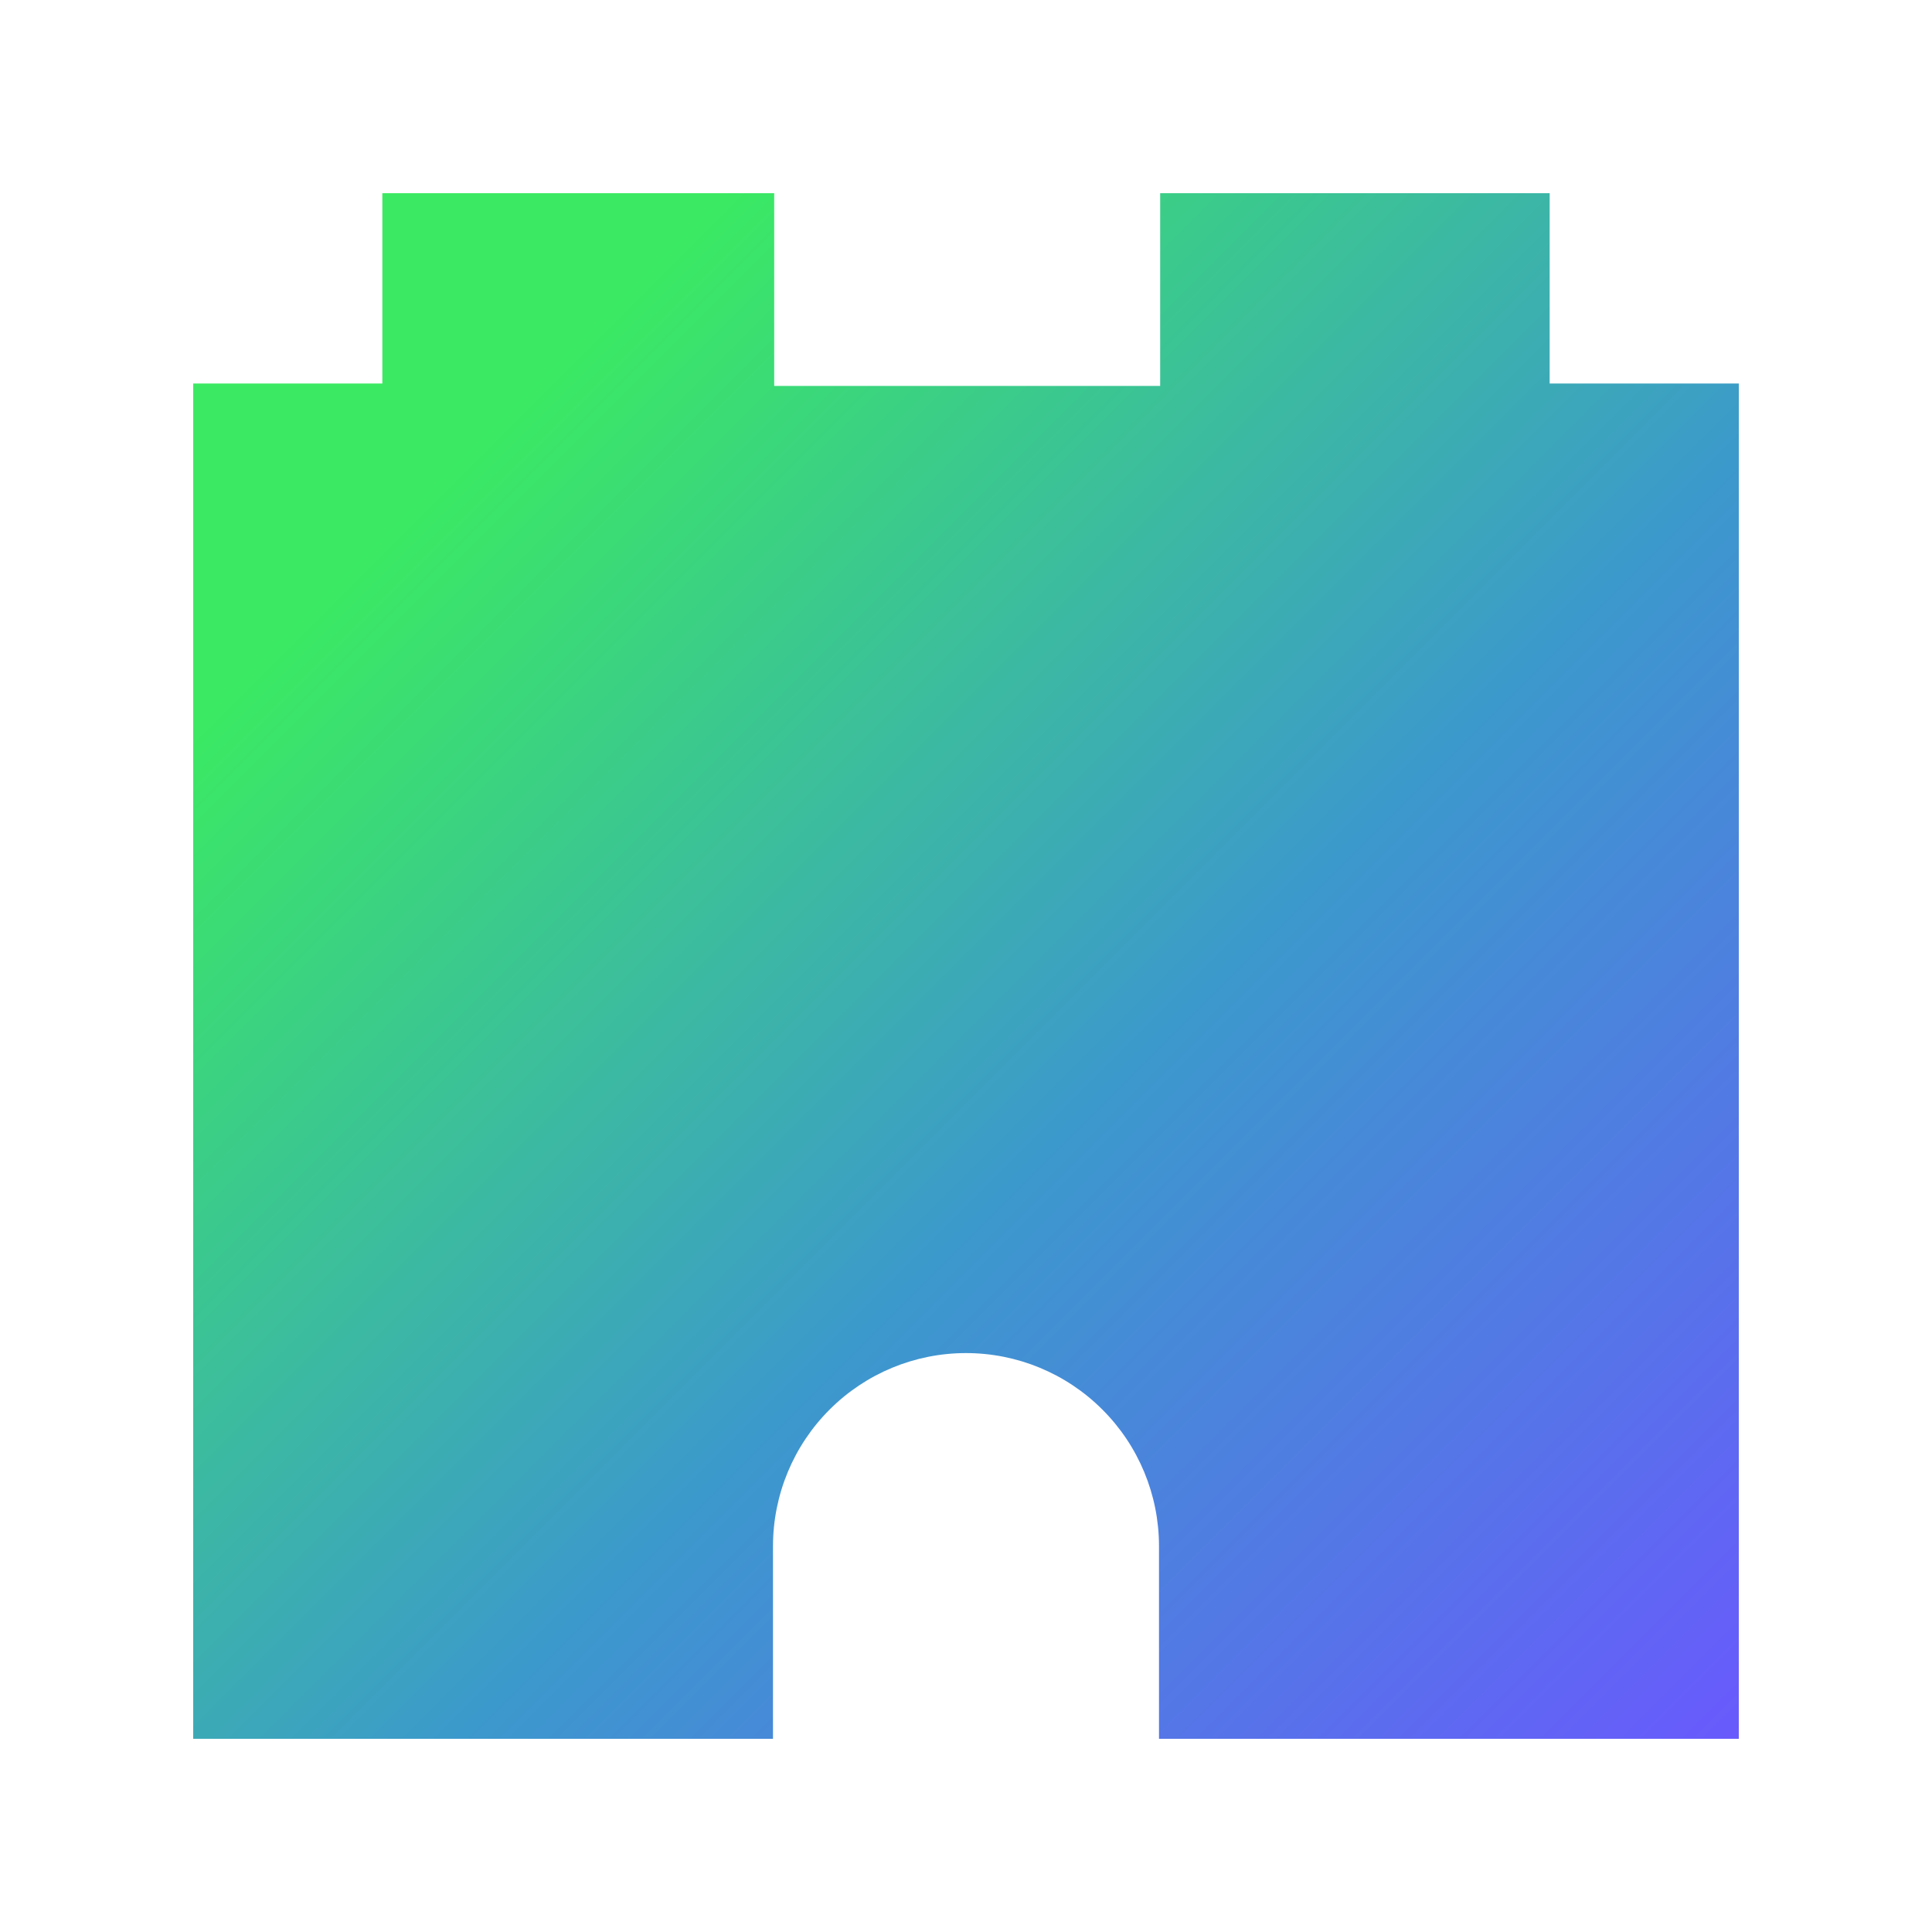
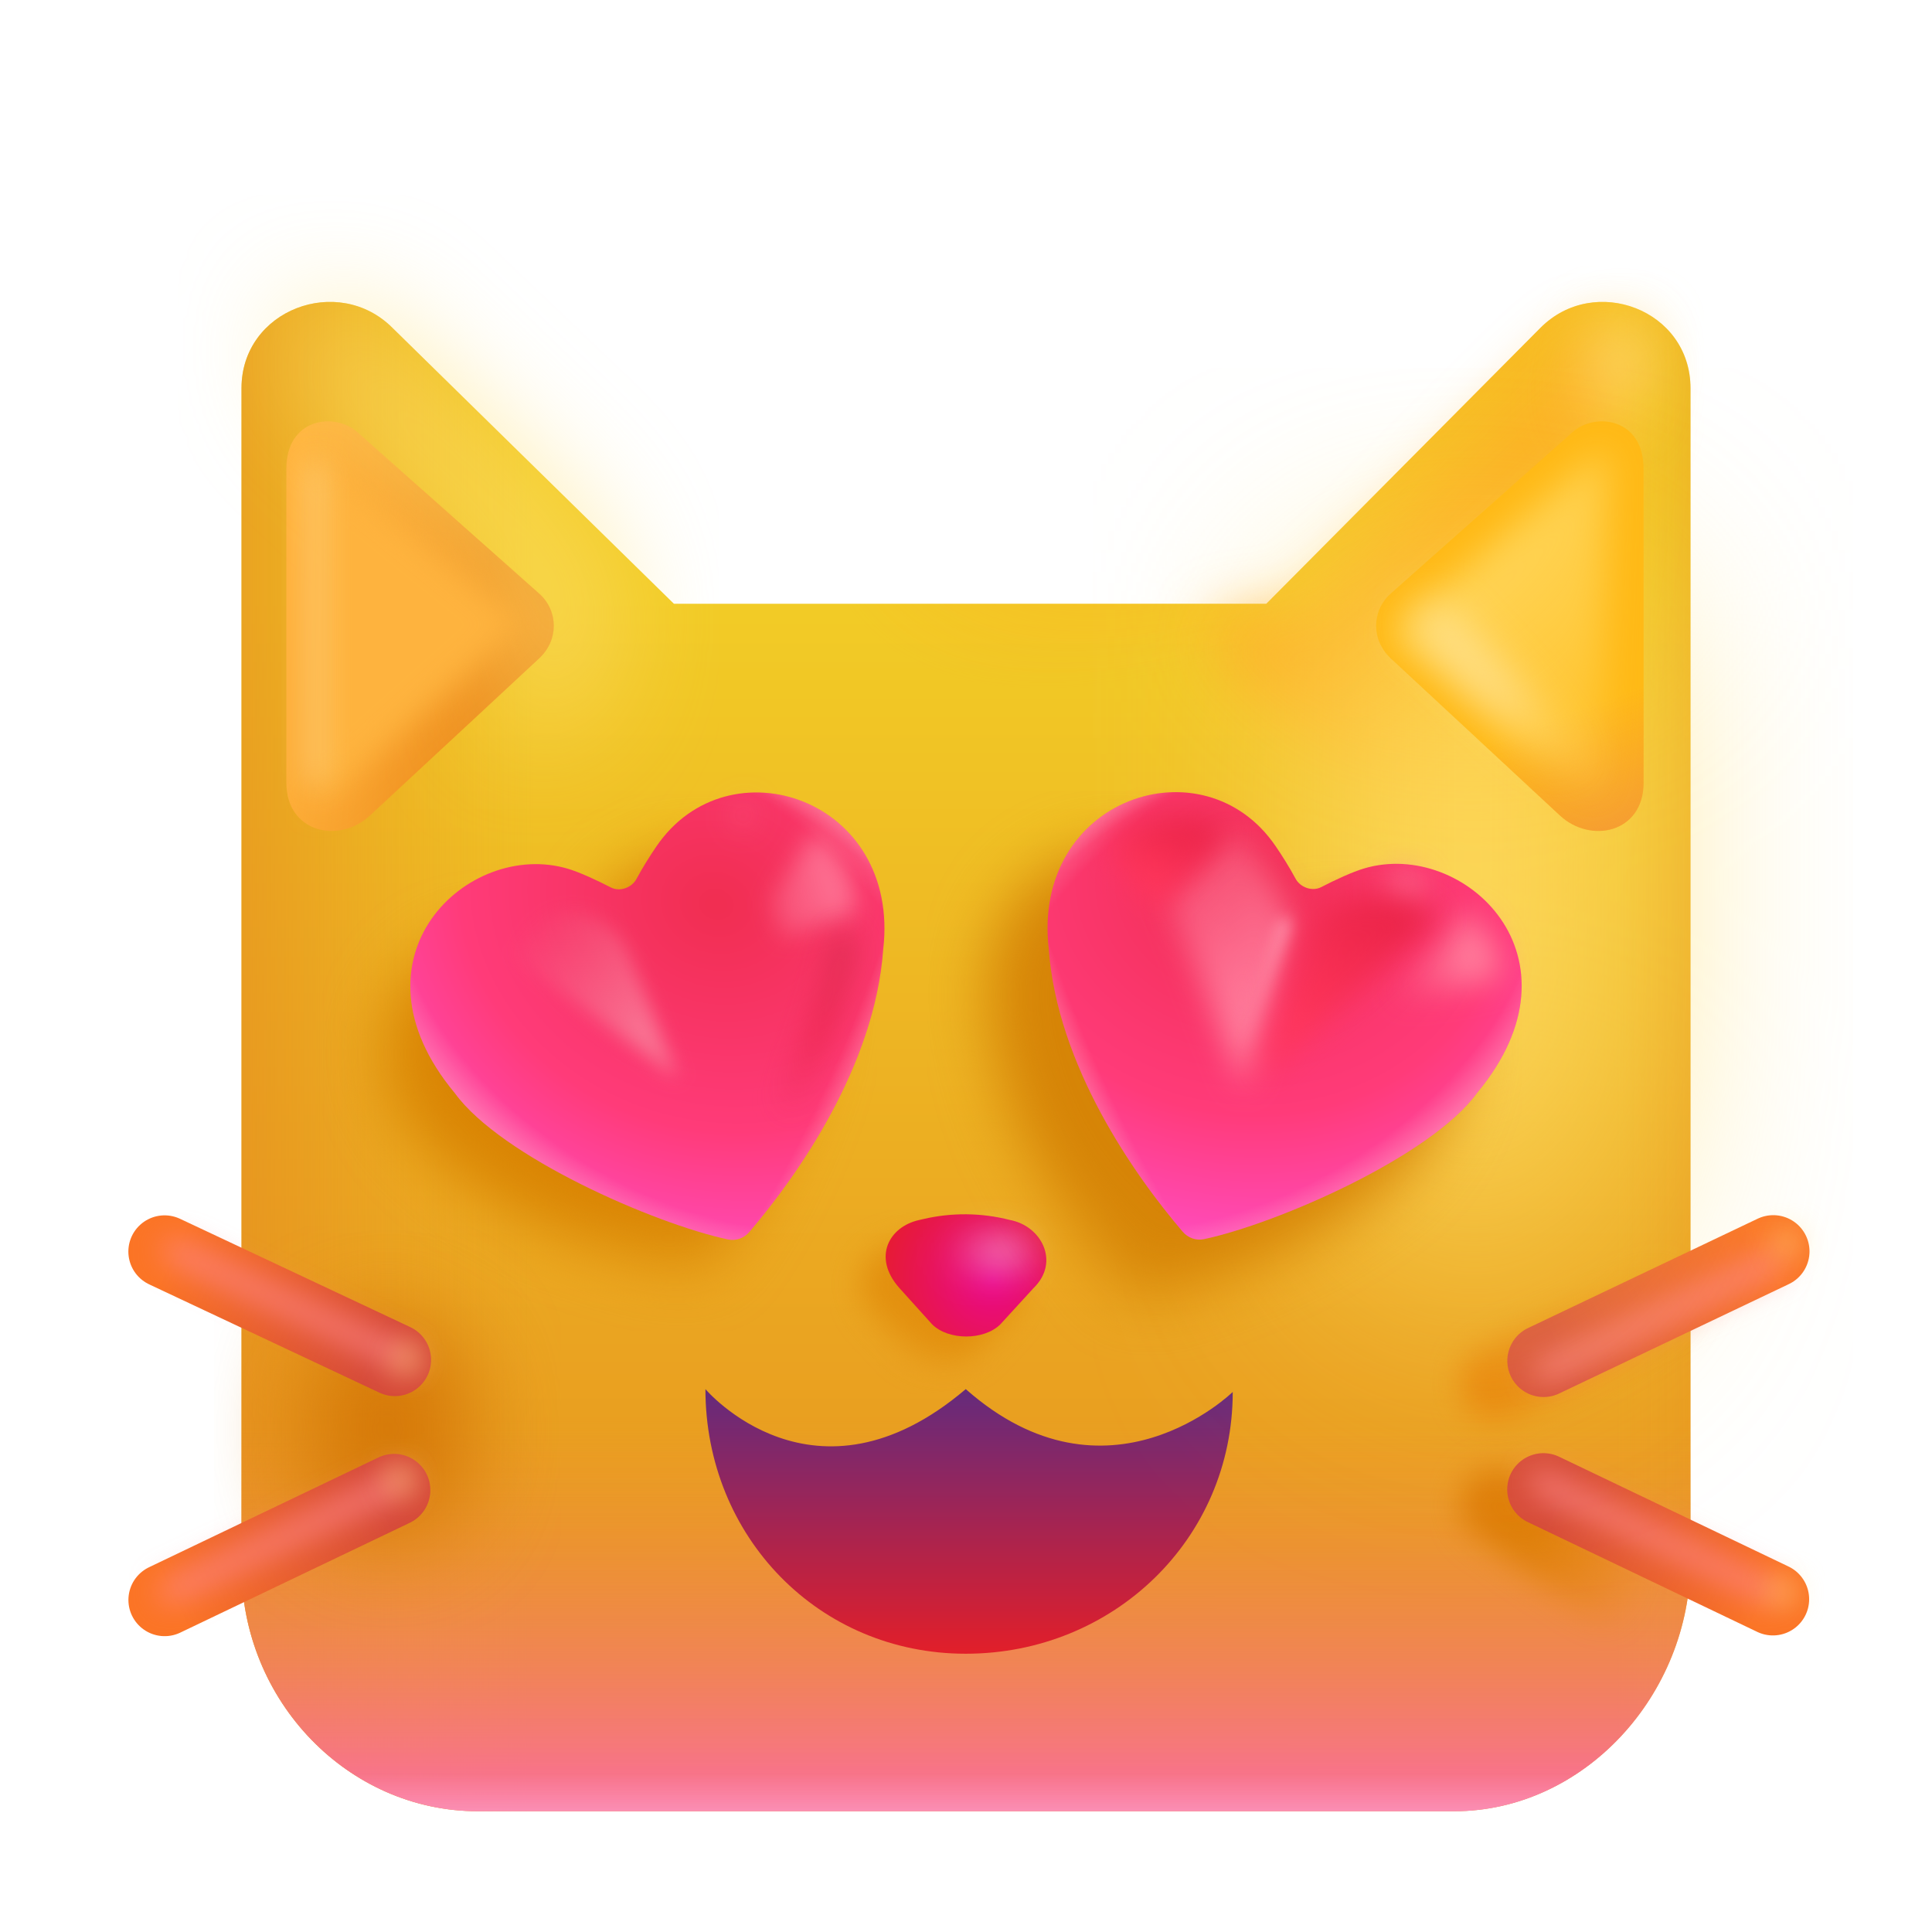
- <svg xmlns="http://www.w3.org/2000/svg" width="40" height="40" viewBox="0 0 40 40" fill="none">
-   <path d="M32.084 7.94V4H24.02V7.99H16.029V4H7.916V7.94H4V36H16.004V32.005C16.006 30.946 16.427 29.931 17.177 29.183C17.926 28.434 18.941 28.014 20 28.014C21.059 28.014 22.074 28.434 22.823 29.183C23.573 29.931 23.994 30.946 23.996 32.005V36H36V7.94H32.084Z" fill="url(#paint0_linear)" />
+ <svg xmlns="http://www.w3.org/2000/svg" width="32" height="32" viewBox="0 0 32 32" fill="none">
+   <path d="M4 25.942C4 28.174 5.763 30 7.918 30H24.082C26.237 30 28 28.073 28 25.841V6.43C28 5.13 26.41 4.53 25.515 5.43L20.974 10H11.162L6.5 5.43C5.6 4.53 4 5.13 4 6.43V25.942Z" fill="url(#paint0_linear_6898_5229)" />
+   <path d="M4 25.942C4 28.174 5.763 30 7.918 30H24.082C26.237 30 28 28.073 28 25.841V6.43C28 5.13 26.41 4.53 25.515 5.43L20.974 10H11.162L6.5 5.43C5.6 4.53 4 5.13 4 6.43V25.942Z" fill="url(#paint1_linear_6898_5229)" />
+   <path d="M4 25.942C4 28.174 5.763 30 7.918 30H24.082C26.237 30 28 28.073 28 25.841V6.43C28 5.13 26.41 4.53 25.515 5.43L20.974 10H11.162L6.5 5.43C5.6 4.53 4 5.13 4 6.43V25.942Z" fill="url(#paint2_linear_6898_5229)" />
+   <path d="M4 25.942C4 28.174 5.763 30 7.918 30H24.082C26.237 30 28 28.073 28 25.841V6.43C28 5.13 26.41 4.53 25.515 5.43L20.974 10H11.162L6.5 5.43C5.6 4.53 4 5.13 4 6.43V25.942Z" fill="url(#paint3_linear_6898_5229)" />
+   <path d="M4 25.942C4 28.174 5.763 30 7.918 30H24.082C26.237 30 28 28.073 28 25.841V6.43C28 5.13 26.41 4.53 25.515 5.43L20.974 10H11.162L6.5 5.43C5.6 4.53 4 5.13 4 6.43V25.942Z" fill="url(#paint4_linear_6898_5229)" />
+   <path d="M4 25.942C4 28.174 5.763 30 7.918 30H24.082C26.237 30 28 28.073 28 25.841V6.43C28 5.13 26.41 4.53 25.515 5.43L20.974 10H11.162L6.5 5.43C5.6 4.53 4 5.13 4 6.43V25.942Z" fill="url(#paint5_radial_6898_5229)" />
+   <g filter="url(#filter0_f_6898_5229)">
+     <rect x="5.054" y="21.82" width="2.727" height="3.698" rx="1.363" fill="#D67908" />
+   </g>
+   <g filter="url(#filter1_f_6898_5229)">
+     <path d="M20.751 10.201C17.767 10.308 25.977 15.154 25.977 15.154L27.102 6.092C27.157 5.631 26.738 5.138 25.852 5.961C25.852 5.961 22.026 9.729 21.839 9.913C21.652 10.097 21.431 10.162 21.137 10.201C20.988 10.22 20.901 10.195 20.751 10.201Z" fill="url(#paint6_linear_6898_5229)" />
+   </g>
+   <path d="M6.133 13.503L8.933 10.903C9.253 10.603 9.253 10.123 8.933 9.833L5.918 7.156C5.535 6.82 4.743 6.93 4.743 7.763V12.963C4.743 13.797 5.623 13.983 6.133 13.503Z" fill="url(#paint7_linear_6898_5229)" />
+   <g filter="url(#filter2_f_6898_5229)">
+     <path d="M26.491 5.652C26.549 5.508 26.688 5.414 26.843 5.414C27.053 5.414 27.223 5.584 27.223 5.794V8.039L25.805 7.352L26.491 5.652Z" fill="url(#paint8_linear_6898_5229)" />
+   </g>
+   <g filter="url(#filter3_f_6898_5229)">
+     <path d="M5.446 5.727L8.821 8.946C9.575 9.665 9.589 10.865 8.852 11.602V11.602" stroke="#FFDF70" stroke-linecap="round" />
+   </g>
+   <g filter="url(#filter4_f_6898_5229)">
+     <path d="M14.805 20.65L14.87 20.635C15.343 20.525 15.837 20.53 16.308 20.65C16.829 20.748 17.14 21.346 16.7 21.776L16.149 22.377C15.879 22.647 15.286 22.647 15.016 22.377L14.473 21.776C14.024 21.268 14.305 20.76 14.805 20.65Z" fill="url(#paint9_linear_6898_5229)" />
+   </g>
+   <path d="M15.226 20.207L15.291 20.192C15.764 20.081 16.258 20.086 16.729 20.207C17.25 20.305 17.561 20.902 17.121 21.332L16.57 21.934C16.3 22.204 15.707 22.204 15.438 21.934L14.895 21.332C14.445 20.824 14.726 20.316 15.226 20.207Z" fill="url(#paint10_radial_6898_5229)" />
+   <g filter="url(#filter5_f_6898_5229)">
+     <ellipse cx="16.27" cy="20.741" rx="0.762" ry="0.274" fill="url(#paint11_linear_6898_5229)" />
+   </g>
+   <g filter="url(#filter6_f_6898_5229)">
+     <path d="M24.785 22.892L28.59 21.08" stroke="url(#paint12_linear_6898_5229)" stroke-width="1.2" stroke-miterlimit="10" stroke-linecap="round" />
+   </g>
+   <g filter="url(#filter7_f_6898_5229)">
+     <path d="M24.785 24.924L26.712 26.289" stroke="url(#paint13_linear_6898_5229)" stroke-width="1.2" stroke-miterlimit="10" stroke-linecap="round" />
+   </g>
+   <path d="M25.566 22.539L29.371 20.727" stroke="url(#paint14_linear_6898_5229)" stroke-width="1.2" stroke-miterlimit="10" stroke-linecap="round" />
+   <g filter="url(#filter8_f_6898_5229)">
+     <path d="M25.566 22.711L29.371 20.898" stroke="#FF8485" stroke-width="0.3" stroke-miterlimit="10" stroke-linecap="round" />
+   </g>
+   <g filter="url(#filter9_f_6898_5229)">
+     <ellipse cx="29.606" cy="20.581" rx="0.184" ry="0.166" transform="rotate(-22.7455 29.6059 20.5806)" fill="#FFDD86" />
+   </g>
+   <path d="M25.564 24.669L29.365 26.488" stroke="url(#paint15_linear_6898_5229)" stroke-width="1.2" stroke-miterlimit="10" stroke-linecap="round" />
+   <g filter="url(#filter10_f_6898_5229)">
+     <path d="M25.498 24.549L29.3 26.368" stroke="#FF8485" stroke-width="0.3" stroke-miterlimit="10" stroke-linecap="round" />
+   </g>
+   <g filter="url(#filter11_f_6898_5229)">
+     <ellipse cx="29.54" cy="26.368" rx="0.184" ry="0.166" transform="rotate(28.2981 29.5404 26.3682)" fill="#FFDD86" />
+   </g>
+   <path d="M6.528 24.681L2.727 26.5" stroke="url(#paint16_linear_6898_5229)" stroke-width="1.2" stroke-miterlimit="10" stroke-linecap="round" />
+   <g filter="url(#filter12_f_6898_5229)">
+     <path d="M6.593 24.561L2.792 26.38" stroke="#FF8485" stroke-width="0.3" stroke-miterlimit="10" stroke-linecap="round" />
+   </g>
+   <g filter="url(#filter13_f_6898_5229)">
+     <ellipse rx="0.184" ry="0.166" transform="matrix(-0.942776 -0.333427 -0.333427 0.942776 6.64614 24.5049)" fill="#FFDD86" />
+   </g>
+   <path d="M6.54 22.524L2.726 20.73" stroke="url(#paint17_linear_6898_5229)" stroke-width="1.2" stroke-miterlimit="10" stroke-linecap="round" />
+   <g filter="url(#filter14_f_6898_5229)">
+     <path d="M6.674 22.499L2.86 20.705" stroke="#FF8485" stroke-width="0.3" stroke-miterlimit="10" stroke-linecap="round" />
+   </g>
+   <g filter="url(#filter15_f_6898_5229)">
+     <ellipse rx="0.184" ry="0.166" transform="matrix(-0.338111 -0.941106 -0.941106 0.338111 6.75078 22.5043)" fill="#FFDD86" />
+   </g>
+   <path d="M20.418 23.055C20.418 25.495 18.436 27.391 15.996 27.391C13.556 27.391 11.684 25.448 11.684 23.008C11.684 23.008 13.488 25.141 15.996 23.008C18.348 25.086 20.418 23.055 20.418 23.055Z" fill="url(#paint18_linear_6898_5229)" />
+   <g filter="url(#filter16_f_6898_5229)">
+     <rect x="22.102" y="10.102" width="4.585" height="14.186" fill="url(#paint19_linear_6898_5229)" />
+   </g>
+   <path d="M25.833 13.503L23.033 10.903C22.713 10.603 22.713 10.123 23.033 9.833L26.048 7.156C26.43 6.82 27.223 6.93 27.223 7.763V12.963C27.223 13.797 26.343 13.983 25.833 13.503Z" fill="#FFB915" />
+   <path d="M25.833 13.503L23.033 10.903C22.713 10.603 22.713 10.123 23.033 9.833L26.048 7.156C26.43 6.82 27.223 6.93 27.223 7.763V12.963C27.223 13.797 26.343 13.983 25.833 13.503Z" fill="url(#paint20_linear_6898_5229)" />
+   <g filter="url(#filter17_f_6898_5229)">
+     <path d="M26.634 7.367L23.009 10.492L26.555 13.305L26.634 7.367Z" fill="url(#paint21_radial_6898_5229)" />
+   </g>
+   <g filter="url(#filter18_f_6898_5229)">
+     <path d="M23.727 10.289L26.259 13.023" stroke="url(#paint22_linear_6898_5229)" stroke-width="0.5" stroke-linecap="round" />
+   </g>
+   <g filter="url(#filter19_f_6898_5229)">
+     <path d="M5.223 7.499V13.407L8.692 10.318L5.223 7.499Z" fill="#FEB33E" />
+   </g>
+   <g filter="url(#filter20_f_6898_5229)">
+     <path d="M5.223 7.727V12.914" stroke="#FFE7A3" stroke-width="0.15" stroke-linecap="round" />
+   </g>
+   <g filter="url(#filter21_f_6898_5229)">
+     <ellipse cx="21.539" cy="19.367" rx="0.164" ry="0.227" fill="#715167" />
+   </g>
+   <g filter="url(#filter22_f_6898_5229)">
+     <path d="M18.942 21.524C18.811 21.552 18.677 21.503 18.589 21.401C17.789 20.465 16.511 18.648 16.371 16.719C16.082 14.227 18.934 13.258 20.129 15.016C20.232 15.166 20.359 15.368 20.457 15.551C20.535 15.699 20.734 15.77 20.882 15.694C21.114 15.574 21.403 15.44 21.598 15.383C23.248 14.895 25.34 16.852 23.465 19.102C22.7 20.154 20.167 21.262 18.942 21.524Z" fill="url(#paint23_linear_6898_5229)" />
+   </g>
+   <g filter="url(#filter23_f_6898_5229)">
+     <path d="M11.787 20.893C11.705 21 11.571 21.049 11.438 21.027C10.312 20.843 8.34 20.323 7.097 19.054C5.406 17.47 6.838 15.085 8.729 15.611C8.884 15.653 9.083 15.716 9.256 15.783C9.412 15.844 9.61 15.77 9.674 15.616C9.765 15.398 9.884 15.144 9.984 14.993C10.856 13.665 13.498 13.795 13.519 16.5C13.607 17.692 12.495 19.968 11.787 20.893Z" fill="url(#paint24_linear_6898_5229)" />
+   </g>
+   <path d="M19.942 20.524C19.811 20.552 19.677 20.503 19.589 20.401C18.789 19.465 17.511 17.648 17.371 15.719C17.082 13.227 19.934 12.258 21.129 14.016C21.232 14.166 21.359 14.368 21.457 14.551C21.535 14.699 21.734 14.77 21.882 14.694C22.114 14.574 22.403 14.44 22.598 14.383C24.248 13.895 26.34 15.852 24.465 18.102C23.7 19.154 21.167 20.262 19.942 20.524Z" fill="url(#paint25_radial_6898_5229)" />
+   <path d="M19.942 20.524C19.811 20.552 19.677 20.503 19.589 20.401C18.789 19.465 17.511 17.648 17.371 15.719C17.082 13.227 19.934 12.258 21.129 14.016C21.232 14.166 21.359 14.368 21.457 14.551C21.535 14.699 21.734 14.77 21.882 14.694C22.114 14.574 22.403 14.44 22.598 14.383C24.248 13.895 26.34 15.852 24.465 18.102C23.7 19.154 21.167 20.262 19.942 20.524Z" fill="url(#paint26_radial_6898_5229)" />
+   <path d="M19.942 20.524C19.811 20.552 19.677 20.503 19.589 20.401C18.789 19.465 17.511 17.648 17.371 15.719C17.082 13.227 19.934 12.258 21.129 14.016C21.232 14.166 21.359 14.368 21.457 14.551C21.535 14.699 21.734 14.77 21.882 14.694C22.114 14.574 22.403 14.44 22.598 14.383C24.248 13.895 26.34 15.852 24.465 18.102C23.7 19.154 21.167 20.262 19.942 20.524Z" fill="url(#paint27_radial_6898_5229)" />
+   <path d="M19.942 20.524C19.811 20.552 19.677 20.503 19.589 20.401C18.789 19.465 17.511 17.648 17.371 15.719C17.082 13.227 19.934 12.258 21.129 14.016C21.232 14.166 21.359 14.368 21.457 14.551C21.535 14.699 21.734 14.77 21.882 14.694C22.114 14.574 22.403 14.44 22.598 14.383C24.248 13.895 26.34 15.852 24.465 18.102C23.7 19.154 21.167 20.262 19.942 20.524Z" fill="url(#paint28_radial_6898_5229)" />
+   <g filter="url(#filter24_f_6898_5229)">
+     <path d="M20.613 18.031L21.379 15.375C21.254 14.797 20.785 14.031 20.348 13.797L19.332 14.906L20.613 18.031Z" fill="url(#paint29_linear_6898_5229)" />
+   </g>
+   <g filter="url(#filter25_f_6898_5229)">
+     <path d="M22.879 16.633L24.293 15.117C24.706 15.417 24.863 15.93 24.863 16.172L22.879 16.633Z" fill="url(#paint30_linear_6898_5229)" />
+   </g>
+   <g filter="url(#filter26_f_6898_5229)">
+     <ellipse cx="23.16" cy="14.695" rx="0.383" ry="0.246" fill="url(#paint31_linear_6898_5229)" />
+   </g>
+   <g filter="url(#filter27_f_6898_5229)">
+     <path d="M21.277 15.312L20.629 17.234" stroke="url(#paint32_linear_6898_5229)" stroke-width="0.2" stroke-linecap="round" />
+   </g>
+   <g filter="url(#filter28_f_6898_5229)">
+     <path d="M21.817 15.172L20.832 17.906L23.863 15.172C22.851 14.584 22.077 14.927 21.817 15.172Z" fill="url(#paint33_linear_6898_5229)" />
+   </g>
+   <g filter="url(#filter29_f_6898_5229)">
+     <path d="M20.34 13.797L19.113 15.062L18.379 14.047C19.051 13.273 20.085 13.594 20.34 13.797Z" fill="url(#paint34_linear_6898_5229)" />
+   </g>
+   <path d="M12.058 20.529C12.19 20.557 12.323 20.508 12.411 20.406C13.211 19.47 14.489 17.653 14.629 15.724C14.918 13.232 12.066 12.263 10.871 14.021C10.768 14.171 10.641 14.373 10.543 14.556C10.465 14.704 10.266 14.775 10.118 14.699C9.886 14.579 9.597 14.445 9.402 14.388C7.752 13.9 5.66 15.857 7.535 18.107C8.3 19.159 10.833 20.267 12.058 20.529Z" fill="url(#paint35_radial_6898_5229)" />
+   <path d="M12.058 20.529C12.19 20.557 12.323 20.508 12.411 20.406C13.211 19.47 14.489 17.653 14.629 15.724C14.918 13.232 12.066 12.263 10.871 14.021C10.768 14.171 10.641 14.373 10.543 14.556C10.465 14.704 10.266 14.775 10.118 14.699C9.886 14.579 9.597 14.445 9.402 14.388C7.752 13.9 5.66 15.857 7.535 18.107C8.3 19.159 10.833 20.267 12.058 20.529Z" fill="url(#paint36_radial_6898_5229)" />
+   <path d="M12.058 20.529C12.19 20.557 12.323 20.508 12.411 20.406C13.211 19.47 14.489 17.653 14.629 15.724C14.918 13.232 12.066 12.263 10.871 14.021C10.768 14.171 10.641 14.373 10.543 14.556C10.465 14.704 10.266 14.775 10.118 14.699C9.886 14.579 9.597 14.445 9.402 14.388C7.752 13.9 5.66 15.857 7.535 18.107C8.3 19.159 10.833 20.267 12.058 20.529Z" fill="url(#paint37_radial_6898_5229)" />
+   <path d="M12.058 20.529C12.19 20.557 12.323 20.508 12.411 20.406C13.211 19.47 14.489 17.653 14.629 15.724C14.918 13.232 12.066 12.263 10.871 14.021C10.768 14.171 10.641 14.373 10.543 14.556C10.465 14.704 10.266 14.775 10.118 14.699C9.886 14.579 9.597 14.445 9.402 14.388C7.752 13.9 5.66 15.857 7.535 18.107C8.3 19.159 10.833 20.267 12.058 20.529Z" fill="url(#paint38_radial_6898_5229)" />
+   <g filter="url(#filter30_f_6898_5229)">
+     <ellipse rx="0.383" ry="0.246" transform="matrix(-0.997701 -0.0677696 -0.0677696 0.997701 12.5583 13.5306)" fill="url(#paint39_linear_6898_5229)" />
+   </g>
+   <g filter="url(#filter31_f_6898_5229)">
+     <path d="M12.762 14.93L13.481 13.789C13.871 14.055 14.153 14.539 14.153 15.117L12.965 15.539L12.762 14.93Z" fill="url(#paint40_linear_6898_5229)" />
+   </g>
+   <g filter="url(#filter32_f_6898_5229)">
+     <path d="M10.418 15.82L11.231 17.867L8.496 15.82C9.106 14.555 10.231 15.211 10.418 15.82Z" fill="url(#paint41_linear_6898_5229)" />
+   </g>
+   <g filter="url(#filter33_f_6898_5229)">
+     <path d="M13.981 15.586C13.918 16.128 13.531 17.62 12.481 19.258" stroke="url(#paint42_linear_6898_5229)" stroke-width="0.25" stroke-linecap="round" />
+   </g>
  <defs>
-     <linearGradient id="paint0_linear" x1="2.942" y1="4.9" x2="37.777" y2="39.734" gradientUnits="userSpaceOnUse">
-       <stop offset="0.159" stop-color="#3BEA62" />
-       <stop offset="0.54" stop-color="#3C99CC" />
-       <stop offset="0.937" stop-color="#6B57FF" />
+     <filter id="filter0_f_6898_5229" x="3.554" y="20.32" width="5.727" height="6.698" filterUnits="userSpaceOnUse" color-interpolation-filters="sRGB">
+       <feFlood flood-opacity="0" result="BackgroundImageFix" />
+       <feBlend mode="normal" in="SourceGraphic" in2="BackgroundImageFix" result="shape" />
+       <feGaussianBlur stdDeviation="0.75" result="effect1_foregroundBlur_6898_5229" />
+     </filter>
+     <filter id="filter1_f_6898_5229" x="19.098" y="4.519" width="9.009" height="11.636" filterUnits="userSpaceOnUse" color-interpolation-filters="sRGB">
+       <feFlood flood-opacity="0" result="BackgroundImageFix" />
+       <feBlend mode="normal" in="SourceGraphic" in2="BackgroundImageFix" result="shape" />
+       <feGaussianBlur stdDeviation="0.5" result="effect1_foregroundBlur_6898_5229" />
+     </filter>
+     <filter id="filter2_f_6898_5229" x="24.805" y="4.414" width="3.417" height="4.625" filterUnits="userSpaceOnUse" color-interpolation-filters="sRGB">
+       <feFlood flood-opacity="0" result="BackgroundImageFix" />
+       <feBlend mode="normal" in="SourceGraphic" in2="BackgroundImageFix" result="shape" />
+       <feGaussianBlur stdDeviation="0.5" result="effect1_foregroundBlur_6898_5229" />
+     </filter>
+     <filter id="filter3_f_6898_5229" x="2.946" y="3.227" width="8.95" height="10.729" filterUnits="userSpaceOnUse" color-interpolation-filters="sRGB">
+       <feFlood flood-opacity="0" result="BackgroundImageFix" />
+       <feBlend mode="normal" in="SourceGraphic" in2="BackgroundImageFix" result="shape" />
+       <feGaussianBlur stdDeviation="1" result="effect1_foregroundBlur_6898_5229" />
+     </filter>
+     <filter id="filter4_f_6898_5229" x="13.748" y="20.056" width="3.661" height="3.024" filterUnits="userSpaceOnUse" color-interpolation-filters="sRGB">
+       <feFlood flood-opacity="0" result="BackgroundImageFix" />
+       <feBlend mode="normal" in="SourceGraphic" in2="BackgroundImageFix" result="shape" />
+       <feGaussianBlur stdDeviation="0.25" result="effect1_foregroundBlur_6898_5229" />
+     </filter>
+     <filter id="filter5_f_6898_5229" x="14.909" y="19.867" width="2.723" height="1.749" filterUnits="userSpaceOnUse" color-interpolation-filters="sRGB">
+       <feFlood flood-opacity="0" result="BackgroundImageFix" />
+       <feBlend mode="normal" in="SourceGraphic" in2="BackgroundImageFix" result="shape" />
+       <feGaussianBlur stdDeviation="0.3" result="effect1_foregroundBlur_6898_5229" />
+     </filter>
+     <filter id="filter6_f_6898_5229" x="23.685" y="19.98" width="6.005" height="4.013" filterUnits="userSpaceOnUse" color-interpolation-filters="sRGB">
+       <feFlood flood-opacity="0" result="BackgroundImageFix" />
+       <feBlend mode="normal" in="SourceGraphic" in2="BackgroundImageFix" result="shape" />
+       <feGaussianBlur stdDeviation="0.25" result="effect1_foregroundBlur_6898_5229" />
+     </filter>
+     <filter id="filter7_f_6898_5229" x="23.685" y="23.823" width="4.127" height="3.566" filterUnits="userSpaceOnUse" color-interpolation-filters="sRGB">
+       <feFlood flood-opacity="0" result="BackgroundImageFix" />
+       <feBlend mode="normal" in="SourceGraphic" in2="BackgroundImageFix" result="shape" />
+       <feGaussianBlur stdDeviation="0.25" result="effect1_foregroundBlur_6898_5229" />
+     </filter>
+     <filter id="filter8_f_6898_5229" x="24.916" y="20.248" width="5.105" height="3.113" filterUnits="userSpaceOnUse" color-interpolation-filters="sRGB">
+       <feFlood flood-opacity="0" result="BackgroundImageFix" />
+       <feBlend mode="normal" in="SourceGraphic" in2="BackgroundImageFix" result="shape" />
+       <feGaussianBlur stdDeviation="0.25" result="effect1_foregroundBlur_6898_5229" />
+     </filter>
+     <filter id="filter9_f_6898_5229" x="28.924" y="19.912" width="1.363" height="1.337" filterUnits="userSpaceOnUse" color-interpolation-filters="sRGB">
+       <feFlood flood-opacity="0" result="BackgroundImageFix" />
+       <feBlend mode="normal" in="SourceGraphic" in2="BackgroundImageFix" result="shape" />
+       <feGaussianBlur stdDeviation="0.25" result="effect1_foregroundBlur_6898_5229" />
+     </filter>
+     <filter id="filter10_f_6898_5229" x="24.848" y="23.899" width="5.102" height="3.119" filterUnits="userSpaceOnUse" color-interpolation-filters="sRGB">
+       <feFlood flood-opacity="0" result="BackgroundImageFix" />
+       <feBlend mode="normal" in="SourceGraphic" in2="BackgroundImageFix" result="shape" />
+       <feGaussianBlur stdDeviation="0.25" result="effect1_foregroundBlur_6898_5229" />
+     </filter>
+     <filter id="filter11_f_6898_5229" x="28.86" y="25.698" width="1.36" height="1.34" filterUnits="userSpaceOnUse" color-interpolation-filters="sRGB">
+       <feFlood flood-opacity="0" result="BackgroundImageFix" />
+       <feBlend mode="normal" in="SourceGraphic" in2="BackgroundImageFix" result="shape" />
+       <feGaussianBlur stdDeviation="0.25" result="effect1_foregroundBlur_6898_5229" />
+     </filter>
+     <filter id="filter12_f_6898_5229" x="2.142" y="23.911" width="5.102" height="3.119" filterUnits="userSpaceOnUse" color-interpolation-filters="sRGB">
+       <feFlood flood-opacity="0" result="BackgroundImageFix" />
+       <feBlend mode="normal" in="SourceGraphic" in2="BackgroundImageFix" result="shape" />
+       <feGaussianBlur stdDeviation="0.25" result="effect1_foregroundBlur_6898_5229" />
+     </filter>
+     <filter id="filter13_f_6898_5229" x="5.964" y="23.837" width="1.364" height="1.336" filterUnits="userSpaceOnUse" color-interpolation-filters="sRGB">
+       <feFlood flood-opacity="0" result="BackgroundImageFix" />
+       <feBlend mode="normal" in="SourceGraphic" in2="BackgroundImageFix" result="shape" />
+       <feGaussianBlur stdDeviation="0.25" result="effect1_foregroundBlur_6898_5229" />
+     </filter>
+     <filter id="filter14_f_6898_5229" x="2.21" y="20.055" width="5.114" height="3.094" filterUnits="userSpaceOnUse" color-interpolation-filters="sRGB">
+       <feFlood flood-opacity="0" result="BackgroundImageFix" />
+       <feBlend mode="normal" in="SourceGraphic" in2="BackgroundImageFix" result="shape" />
+       <feGaussianBlur stdDeviation="0.25" result="effect1_foregroundBlur_6898_5229" />
+     </filter>
+     <filter id="filter15_f_6898_5229" x="6.083" y="21.822" width="1.336" height="1.364" filterUnits="userSpaceOnUse" color-interpolation-filters="sRGB">
+       <feFlood flood-opacity="0" result="BackgroundImageFix" />
+       <feBlend mode="normal" in="SourceGraphic" in2="BackgroundImageFix" result="shape" />
+       <feGaussianBlur stdDeviation="0.25" result="effect1_foregroundBlur_6898_5229" />
+     </filter>
+     <filter id="filter16_f_6898_5229" x="18.102" y="6.102" width="12.585" height="22.186" filterUnits="userSpaceOnUse" color-interpolation-filters="sRGB">
+       <feFlood flood-opacity="0" result="BackgroundImageFix" />
+       <feBlend mode="normal" in="SourceGraphic" in2="BackgroundImageFix" result="shape" />
+       <feGaussianBlur stdDeviation="2" result="effect1_foregroundBlur_6898_5229" />
+     </filter>
+     <filter id="filter17_f_6898_5229" x="22.409" y="6.767" width="4.825" height="7.138" filterUnits="userSpaceOnUse" color-interpolation-filters="sRGB">
+       <feFlood flood-opacity="0" result="BackgroundImageFix" />
+       <feBlend mode="normal" in="SourceGraphic" in2="BackgroundImageFix" result="shape" />
+       <feGaussianBlur stdDeviation="0.3" result="effect1_foregroundBlur_6898_5229" />
+     </filter>
+     <filter id="filter18_f_6898_5229" x="22.727" y="9.289" width="4.531" height="4.734" filterUnits="userSpaceOnUse" color-interpolation-filters="sRGB">
+       <feFlood flood-opacity="0" result="BackgroundImageFix" />
+       <feBlend mode="normal" in="SourceGraphic" in2="BackgroundImageFix" result="shape" />
+       <feGaussianBlur stdDeviation="0.375" result="effect1_foregroundBlur_6898_5229" />
+     </filter>
+     <filter id="filter19_f_6898_5229" x="4.723" y="6.999" width="4.469" height="6.908" filterUnits="userSpaceOnUse" color-interpolation-filters="sRGB">
+       <feFlood flood-opacity="0" result="BackgroundImageFix" />
+       <feBlend mode="normal" in="SourceGraphic" in2="BackgroundImageFix" result="shape" />
+       <feGaussianBlur stdDeviation="0.25" result="effect1_foregroundBlur_6898_5229" />
+     </filter>
+     <filter id="filter20_f_6898_5229" x="4.648" y="7.152" width="1.15" height="6.338" filterUnits="userSpaceOnUse" color-interpolation-filters="sRGB">
+       <feFlood flood-opacity="0" result="BackgroundImageFix" />
+       <feBlend mode="normal" in="SourceGraphic" in2="BackgroundImageFix" result="shape" />
+       <feGaussianBlur stdDeviation="0.25" result="effect1_foregroundBlur_6898_5229" />
+     </filter>
+     <filter id="filter21_f_6898_5229" x="20.975" y="18.741" width="1.128" height="1.253" filterUnits="userSpaceOnUse" color-interpolation-filters="sRGB">
+       <feFlood flood-opacity="0" result="BackgroundImageFix" />
+       <feBlend mode="normal" in="SourceGraphic" in2="BackgroundImageFix" result="shape" />
+       <feGaussianBlur stdDeviation="0.2" result="effect1_foregroundBlur_6898_5229" />
+     </filter>
+     <filter id="filter22_f_6898_5229" x="15.351" y="13.12" width="9.853" height="9.411" filterUnits="userSpaceOnUse" color-interpolation-filters="sRGB">
+       <feFlood flood-opacity="0" result="BackgroundImageFix" />
+       <feBlend mode="normal" in="SourceGraphic" in2="BackgroundImageFix" result="shape" />
+       <feGaussianBlur stdDeviation="0.5" result="effect1_foregroundBlur_6898_5229" />
+     </filter>
+     <filter id="filter23_f_6898_5229" x="5.345" y="13.17" width="9.179" height="8.862" filterUnits="userSpaceOnUse" color-interpolation-filters="sRGB">
+       <feFlood flood-opacity="0" result="BackgroundImageFix" />
+       <feBlend mode="normal" in="SourceGraphic" in2="BackgroundImageFix" result="shape" />
+       <feGaussianBlur stdDeviation="0.5" result="effect1_foregroundBlur_6898_5229" />
+     </filter>
+     <filter id="filter24_f_6898_5229" x="18.832" y="13.297" width="3.047" height="5.234" filterUnits="userSpaceOnUse" color-interpolation-filters="sRGB">
+       <feFlood flood-opacity="0" result="BackgroundImageFix" />
+       <feBlend mode="normal" in="SourceGraphic" in2="BackgroundImageFix" result="shape" />
+       <feGaussianBlur stdDeviation="0.25" result="effect1_foregroundBlur_6898_5229" />
+     </filter>
+     <filter id="filter25_f_6898_5229" x="22.379" y="14.617" width="2.984" height="2.516" filterUnits="userSpaceOnUse" color-interpolation-filters="sRGB">
+       <feFlood flood-opacity="0" result="BackgroundImageFix" />
+       <feBlend mode="normal" in="SourceGraphic" in2="BackgroundImageFix" result="shape" />
+       <feGaussianBlur stdDeviation="0.25" result="effect1_foregroundBlur_6898_5229" />
+     </filter>
+     <filter id="filter26_f_6898_5229" x="22.278" y="13.949" width="1.766" height="1.492" filterUnits="userSpaceOnUse" color-interpolation-filters="sRGB">
+       <feFlood flood-opacity="0" result="BackgroundImageFix" />
+       <feBlend mode="normal" in="SourceGraphic" in2="BackgroundImageFix" result="shape" />
+       <feGaussianBlur stdDeviation="0.25" result="effect1_foregroundBlur_6898_5229" />
+     </filter>
+     <filter id="filter27_f_6898_5229" x="20.279" y="14.963" width="1.348" height="2.622" filterUnits="userSpaceOnUse" color-interpolation-filters="sRGB">
+       <feFlood flood-opacity="0" result="BackgroundImageFix" />
+       <feBlend mode="normal" in="SourceGraphic" in2="BackgroundImageFix" result="shape" />
+       <feGaussianBlur stdDeviation="0.125" result="effect1_foregroundBlur_6898_5229" />
+     </filter>
+     <filter id="filter28_f_6898_5229" x="20.332" y="14.348" width="4.031" height="4.059" filterUnits="userSpaceOnUse" color-interpolation-filters="sRGB">
+       <feFlood flood-opacity="0" result="BackgroundImageFix" />
+       <feBlend mode="normal" in="SourceGraphic" in2="BackgroundImageFix" result="shape" />
+       <feGaussianBlur stdDeviation="0.25" result="effect1_foregroundBlur_6898_5229" />
+     </filter>
+     <filter id="filter29_f_6898_5229" x="17.879" y="13.055" width="2.961" height="2.507" filterUnits="userSpaceOnUse" color-interpolation-filters="sRGB">
+       <feFlood flood-opacity="0" result="BackgroundImageFix" />
+       <feBlend mode="normal" in="SourceGraphic" in2="BackgroundImageFix" result="shape" />
+       <feGaussianBlur stdDeviation="0.25" result="effect1_foregroundBlur_6898_5229" />
+     </filter>
+     <filter id="filter30_f_6898_5229" x="11.676" y="12.784" width="1.765" height="1.494" filterUnits="userSpaceOnUse" color-interpolation-filters="sRGB">
+       <feFlood flood-opacity="0" result="BackgroundImageFix" />
+       <feBlend mode="normal" in="SourceGraphic" in2="BackgroundImageFix" result="shape" />
+       <feGaussianBlur stdDeviation="0.25" result="effect1_foregroundBlur_6898_5229" />
+     </filter>
+     <filter id="filter31_f_6898_5229" x="12.362" y="13.389" width="2.191" height="2.55" filterUnits="userSpaceOnUse" color-interpolation-filters="sRGB">
+       <feFlood flood-opacity="0" result="BackgroundImageFix" />
+       <feBlend mode="normal" in="SourceGraphic" in2="BackgroundImageFix" result="shape" />
+       <feGaussianBlur stdDeviation="0.2" result="effect1_foregroundBlur_6898_5229" />
+     </filter>
+     <filter id="filter32_f_6898_5229" x="8.196" y="14.797" width="3.334" height="3.37" filterUnits="userSpaceOnUse" color-interpolation-filters="sRGB">
+       <feFlood flood-opacity="0" result="BackgroundImageFix" />
+       <feBlend mode="normal" in="SourceGraphic" in2="BackgroundImageFix" result="shape" />
+       <feGaussianBlur stdDeviation="0.15" result="effect1_foregroundBlur_6898_5229" />
+     </filter>
+     <filter id="filter33_f_6898_5229" x="11.856" y="14.961" width="2.75" height="4.922" filterUnits="userSpaceOnUse" color-interpolation-filters="sRGB">
+       <feFlood flood-opacity="0" result="BackgroundImageFix" />
+       <feBlend mode="normal" in="SourceGraphic" in2="BackgroundImageFix" result="shape" />
+       <feGaussianBlur stdDeviation="0.25" result="effect1_foregroundBlur_6898_5229" />
+     </filter>
+     <linearGradient id="paint0_linear_6898_5229" x1="7.907" y1="1.35" x2="7.907" y2="30.99" gradientUnits="userSpaceOnUse">
+       <stop offset="0.288" stop-color="#F2CC26" />
+       <stop offset="0.762" stop-color="#E99E20" />
+       <stop offset="0.993" stop-color="#E3821D" />
+       <stop offset="1" stop-color="#E3801D" />
+     </linearGradient>
+     <linearGradient id="paint1_linear_6898_5229" x1="8.831" y1="12.033" x2="1.17" y2="12.033" gradientUnits="userSpaceOnUse">
+       <stop stop-color="#E99E20" stop-opacity="0" />
+       <stop offset="0.993" stop-color="#E3821D" />
+       <stop offset="1" stop-color="#E3801D" />
+     </linearGradient>
+     <linearGradient id="paint2_linear_6898_5229" x1="26.791" y1="12.033" x2="30.245" y2="12.033" gradientUnits="userSpaceOnUse">
+       <stop stop-color="#E99E20" stop-opacity="0" />
+       <stop offset="0.993" stop-color="#E3821D" />
+       <stop offset="1" stop-color="#E3801D" />
+     </linearGradient>
+     <linearGradient id="paint3_linear_6898_5229" x1="16.001" y1="-1.595" x2="16" y2="30.99" gradientUnits="userSpaceOnUse">
+       <stop offset="0.771" stop-color="#F59639" stop-opacity="0" />
+       <stop offset="1" stop-color="#FF63C4" />
+     </linearGradient>
+     <linearGradient id="paint4_linear_6898_5229" x1="16" y1="11.252" x2="16" y2="32.475" gradientUnits="userSpaceOnUse">
+       <stop offset="0.854" stop-color="white" stop-opacity="0" />
+       <stop offset="0.985" stop-color="white" />
+     </linearGradient>
+     <radialGradient id="paint5_radial_6898_5229" cx="0" cy="0" r="1" gradientUnits="userSpaceOnUse" gradientTransform="translate(22.1755 4.47688) rotate(55.4547) scale(5.37104 10.6707)">
+       <stop stop-color="#FFA720" />
+       <stop offset="0.921" stop-color="#FFA720" stop-opacity="0" />
+     </radialGradient>
+     <linearGradient id="paint6_linear_6898_5229" x1="21.908" y1="6.852" x2="28.165" y2="13.695" gradientUnits="userSpaceOnUse">
+       <stop stop-color="#FFA720" />
+       <stop offset="1" stop-color="#FFA720" stop-opacity="0" />
+     </linearGradient>
+     <linearGradient id="paint7_linear_6898_5229" x1="10.602" y1="10.617" x2="4.743" y2="10.07" gradientUnits="userSpaceOnUse">
+       <stop offset="0.437" stop-color="#ED8C1B" />
+       <stop offset="1" stop-color="#FFB03A" />
+     </linearGradient>
+     <linearGradient id="paint8_linear_6898_5229" x1="27.04" y1="4.961" x2="26.444" y2="7.302" gradientUnits="userSpaceOnUse">
+       <stop offset="0.286" stop-color="#FFE792" />
+       <stop offset="1" stop-color="#FFDD65" stop-opacity="0" />
+     </linearGradient>
+     <linearGradient id="paint9_linear_6898_5229" x1="15.751" y1="22.351" x2="15.079" y2="23.445" gradientUnits="userSpaceOnUse">
+       <stop stop-color="#E3900E" />
+       <stop offset="1" stop-color="#EA9D26" stop-opacity="0" />
+     </linearGradient>
+     <radialGradient id="paint10_radial_6898_5229" cx="0" cy="0" r="1" gradientUnits="userSpaceOnUse" gradientTransform="translate(16.4461 21.1797) rotate(-153.246) scale(2.11729 2.12981)">
+       <stop stop-color="#EA088B" />
+       <stop offset="1" stop-color="#E61E27" />
+     </radialGradient>
+     <linearGradient id="paint11_linear_6898_5229" x1="17.204" y1="20.741" x2="15.68" y2="20.741" gradientUnits="userSpaceOnUse">
+       <stop stop-color="white" stop-opacity="0.9" />
+       <stop offset="1" stop-color="white" stop-opacity="0" />
+     </linearGradient>
+     <linearGradient id="paint12_linear_6898_5229" x1="24.29" y1="23.236" x2="28.024" y2="21.32" gradientUnits="userSpaceOnUse">
+       <stop stop-color="#E88105" />
+       <stop offset="1" stop-color="#E37D02" stop-opacity="0" />
+     </linearGradient>
+     <linearGradient id="paint13_linear_6898_5229" x1="24.29" y1="24.58" x2="28.024" y2="26.495" gradientUnits="userSpaceOnUse">
+       <stop offset="0.286" stop-color="#DE7D07" />
+       <stop offset="0.818" stop-color="#E37D02" stop-opacity="0" />
+     </linearGradient>
+     <linearGradient id="paint14_linear_6898_5229" x1="25.29" y1="22.945" x2="29.371" y2="21.008" gradientUnits="userSpaceOnUse">
+       <stop offset="0.156" stop-color="#D64A38" />
+       <stop offset="1" stop-color="#FB7425" />
+     </linearGradient>
+     <linearGradient id="paint15_linear_6898_5229" x1="25.074" y1="24.71" x2="29.146" y2="26.665" gradientUnits="userSpaceOnUse">
+       <stop offset="0.156" stop-color="#D64A38" />
+       <stop offset="1" stop-color="#FB7425" />
+     </linearGradient>
+     <linearGradient id="paint16_linear_6898_5229" x1="7.018" y1="24.721" x2="2.945" y2="26.677" gradientUnits="userSpaceOnUse">
+       <stop offset="0.156" stop-color="#D64A38" />
+       <stop offset="1" stop-color="#FB7425" />
+     </linearGradient>
+     <linearGradient id="paint17_linear_6898_5229" x1="6.818" y1="22.929" x2="2.728" y2="21.012" gradientUnits="userSpaceOnUse">
+       <stop offset="0.156" stop-color="#D64A38" />
+       <stop offset="1" stop-color="#FB7425" />
+     </linearGradient>
+     <linearGradient id="paint18_linear_6898_5229" x1="16.047" y1="27.523" x2="16.047" y2="23.1" gradientUnits="userSpaceOnUse">
+       <stop stop-color="#E61E27" />
+       <stop offset="1" stop-color="#672A7A" />
+     </linearGradient>
+     <linearGradient id="paint19_linear_6898_5229" x1="23.352" y1="10.838" x2="22.956" y2="22.889" gradientUnits="userSpaceOnUse">
+       <stop offset="0.548" stop-color="#FFDD65" />
+       <stop offset="1" stop-color="#FFDD65" stop-opacity="0" />
+     </linearGradient>
+     <linearGradient id="paint20_linear_6898_5229" x1="26.54" y1="15.508" x2="25.29" y2="12.039" gradientUnits="userSpaceOnUse">
+       <stop stop-color="#EF8A47" />
+       <stop offset="1" stop-color="#EF8A47" stop-opacity="0" />
+     </linearGradient>
+     <radialGradient id="paint21_radial_6898_5229" cx="0" cy="0" r="1" gradientUnits="userSpaceOnUse" gradientTransform="translate(22.868 7.77344) rotate(55.7389) scale(7.82686 9.38424)">
+       <stop stop-color="#FFDF70" />
+       <stop offset="1" stop-color="#FFDF70" stop-opacity="0" />
+     </radialGradient>
+     <linearGradient id="paint22_linear_6898_5229" x1="25.055" y1="10.477" x2="25.055" y2="12.82" gradientUnits="userSpaceOnUse">
+       <stop offset="0.432" stop-color="#FFE7A3" />
+       <stop offset="1" stop-color="#FFDF83" stop-opacity="0" />
+     </linearGradient>
+     <linearGradient id="paint23_linear_6898_5229" x1="18.625" y1="20" x2="14.688" y2="24.938" gradientUnits="userSpaceOnUse">
+       <stop stop-color="#D68406" />
+       <stop offset="1" stop-color="#DC8C10" stop-opacity="0" />
+     </linearGradient>
+     <linearGradient id="paint24_linear_6898_5229" x1="10.644" y1="20.022" x2="10.815" y2="25.852" gradientUnits="userSpaceOnUse">
+       <stop stop-color="#DA8503" />
+       <stop offset="1" stop-color="#DC8C10" stop-opacity="0" />
+     </linearGradient>
+     <radialGradient id="paint25_radial_6898_5229" cx="0" cy="0" r="1" gradientUnits="userSpaceOnUse" gradientTransform="translate(20.6135 14.7188) rotate(99.5571) scale(6.21121 7.16765)">
+       <stop stop-color="#F12E52" />
+       <stop offset="0.596" stop-color="#FF3B79" />
+       <stop offset="1" stop-color="#FF4EC6" />
+     </radialGradient>
+     <radialGradient id="paint26_radial_6898_5229" cx="0" cy="0" r="1" gradientUnits="userSpaceOnUse" gradientTransform="translate(20.5823 16.3438) rotate(58.4587) scale(5.31673 8.38157)">
+       <stop offset="0.635" stop-color="#FFA9BD" stop-opacity="0" />
+       <stop offset="0.834" stop-color="#FFA9BD" />
+     </radialGradient>
+     <radialGradient id="paint27_radial_6898_5229" cx="0" cy="0" r="1" gradientUnits="userSpaceOnUse" gradientTransform="translate(22.2073 16.5625) rotate(154.537) scale(5.37886 13.2766)">
+       <stop offset="0.767" stop-color="#FFA9BD" stop-opacity="0" />
+       <stop offset="0.933" stop-color="#FFA9BD" />
+     </radialGradient>
+     <radialGradient id="paint28_radial_6898_5229" cx="0" cy="0" r="1" gradientUnits="userSpaceOnUse" gradientTransform="translate(20.5823 17.4063) rotate(-140.401) scale(6.1038 9.03079)">
+       <stop offset="0.649" stop-color="#FFA9BD" stop-opacity="0" />
+       <stop offset="0.91" stop-color="#FFA9BD" />
+     </radialGradient>
+     <linearGradient id="paint29_linear_6898_5229" x1="21.942" y1="16" x2="18.988" y2="11.984" gradientUnits="userSpaceOnUse">
+       <stop stop-color="#FF7D9C" />
+       <stop offset="1" stop-color="#F9698B" stop-opacity="0" />
+     </linearGradient>
+     <linearGradient id="paint30_linear_6898_5229" x1="24.41" y1="15.375" x2="23.239" y2="15.16" gradientUnits="userSpaceOnUse">
+       <stop stop-color="#FF7D9C" />
+       <stop offset="1" stop-color="#F9698B" stop-opacity="0" />
+     </linearGradient>
+     <linearGradient id="paint31_linear_6898_5229" x1="23.309" y1="14.355" x2="22.83" y2="14.406" gradientUnits="userSpaceOnUse">
+       <stop stop-color="#FF7D9C" />
+       <stop offset="1" stop-color="#F9698B" stop-opacity="0" />
+     </linearGradient>
+     <linearGradient id="paint32_linear_6898_5229" x1="21.277" y1="15.219" x2="20.629" y2="17.531" gradientUnits="userSpaceOnUse">
+       <stop stop-color="#FF99B1" />
+       <stop offset="1" stop-color="#FF8AA6" stop-opacity="0" />
+     </linearGradient>
+     <linearGradient id="paint33_linear_6898_5229" x1="21.145" y1="16.859" x2="22.846" y2="14.28" gradientUnits="userSpaceOnUse">
+       <stop stop-color="#FF365B" />
+       <stop offset="1" stop-color="#E72044" />
+     </linearGradient>
+     <linearGradient id="paint34_linear_6898_5229" x1="18.55" y1="14.352" x2="19.083" y2="13.19" gradientUnits="userSpaceOnUse">
+       <stop stop-color="#FF365B" />
+       <stop offset="1" stop-color="#E72044" />
+     </linearGradient>
+     <radialGradient id="paint35_radial_6898_5229" cx="0" cy="0" r="1" gradientUnits="userSpaceOnUse" gradientTransform="translate(11.8714 14.9765) rotate(106.617) scale(6.22887 7.18803)">
+       <stop offset="0.019" stop-color="#F12E52" />
+       <stop offset="0.596" stop-color="#FF3B79" />
+       <stop offset="1" stop-color="#FF4EC6" />
+     </radialGradient>
+     <radialGradient id="paint36_radial_6898_5229" cx="0" cy="0" r="1" gradientUnits="userSpaceOnUse" gradientTransform="translate(11.4177 16.3489) rotate(121.541) scale(5.31673 8.38157)">
+       <stop offset="0.635" stop-color="#FFA9BD" stop-opacity="0" />
+       <stop offset="0.834" stop-color="#FFA9BD" />
+     </radialGradient>
+     <radialGradient id="paint37_radial_6898_5229" cx="0" cy="0" r="1" gradientUnits="userSpaceOnUse" gradientTransform="translate(9.79272 16.5676) rotate(25.4627) scale(5.37886 13.2766)">
+       <stop offset="0.767" stop-color="#FFA9BD" stop-opacity="0" />
+       <stop offset="0.933" stop-color="#FFA9BD" />
+     </radialGradient>
+     <radialGradient id="paint38_radial_6898_5229" cx="0" cy="0" r="1" gradientUnits="userSpaceOnUse" gradientTransform="translate(11.4177 17.4114) rotate(-39.599) scale(6.1038 9.03079)">
+       <stop offset="0.649" stop-color="#FFA9BD" stop-opacity="0" />
+       <stop offset="0.91" stop-color="#FFA9BD" />
+     </radialGradient>
+     <linearGradient id="paint39_linear_6898_5229" x1="0.531" y1="-0.094" x2="0.052" y2="-0.043" gradientUnits="userSpaceOnUse">
+       <stop stop-color="#FFAABE" />
+       <stop offset="1" stop-color="#F9698B" stop-opacity="0" />
+     </linearGradient>
+     <linearGradient id="paint40_linear_6898_5229" x1="14.012" y1="13.898" x2="11.479" y2="14.693" gradientUnits="userSpaceOnUse">
+       <stop stop-color="#FF7D9C" />
+       <stop offset="1" stop-color="#F9698B" stop-opacity="0" />
+     </linearGradient>
+     <linearGradient id="paint41_linear_6898_5229" x1="10.965" y1="16.648" x2="8.803" y2="15.09" gradientUnits="userSpaceOnUse">
+       <stop stop-color="#F97292" />
+       <stop offset="1" stop-color="#F46889" stop-opacity="0" />
+     </linearGradient>
+     <linearGradient id="paint42_linear_6898_5229" x1="12.635" y1="18.001" x2="14.632" y2="16.753" gradientUnits="userSpaceOnUse">
+       <stop stop-color="#DD2345" stop-opacity="0" />
+       <stop offset="0.545" stop-color="#E72044" />
+       <stop offset="1" stop-color="#D12847" />
    </linearGradient>
  </defs>
</svg>
